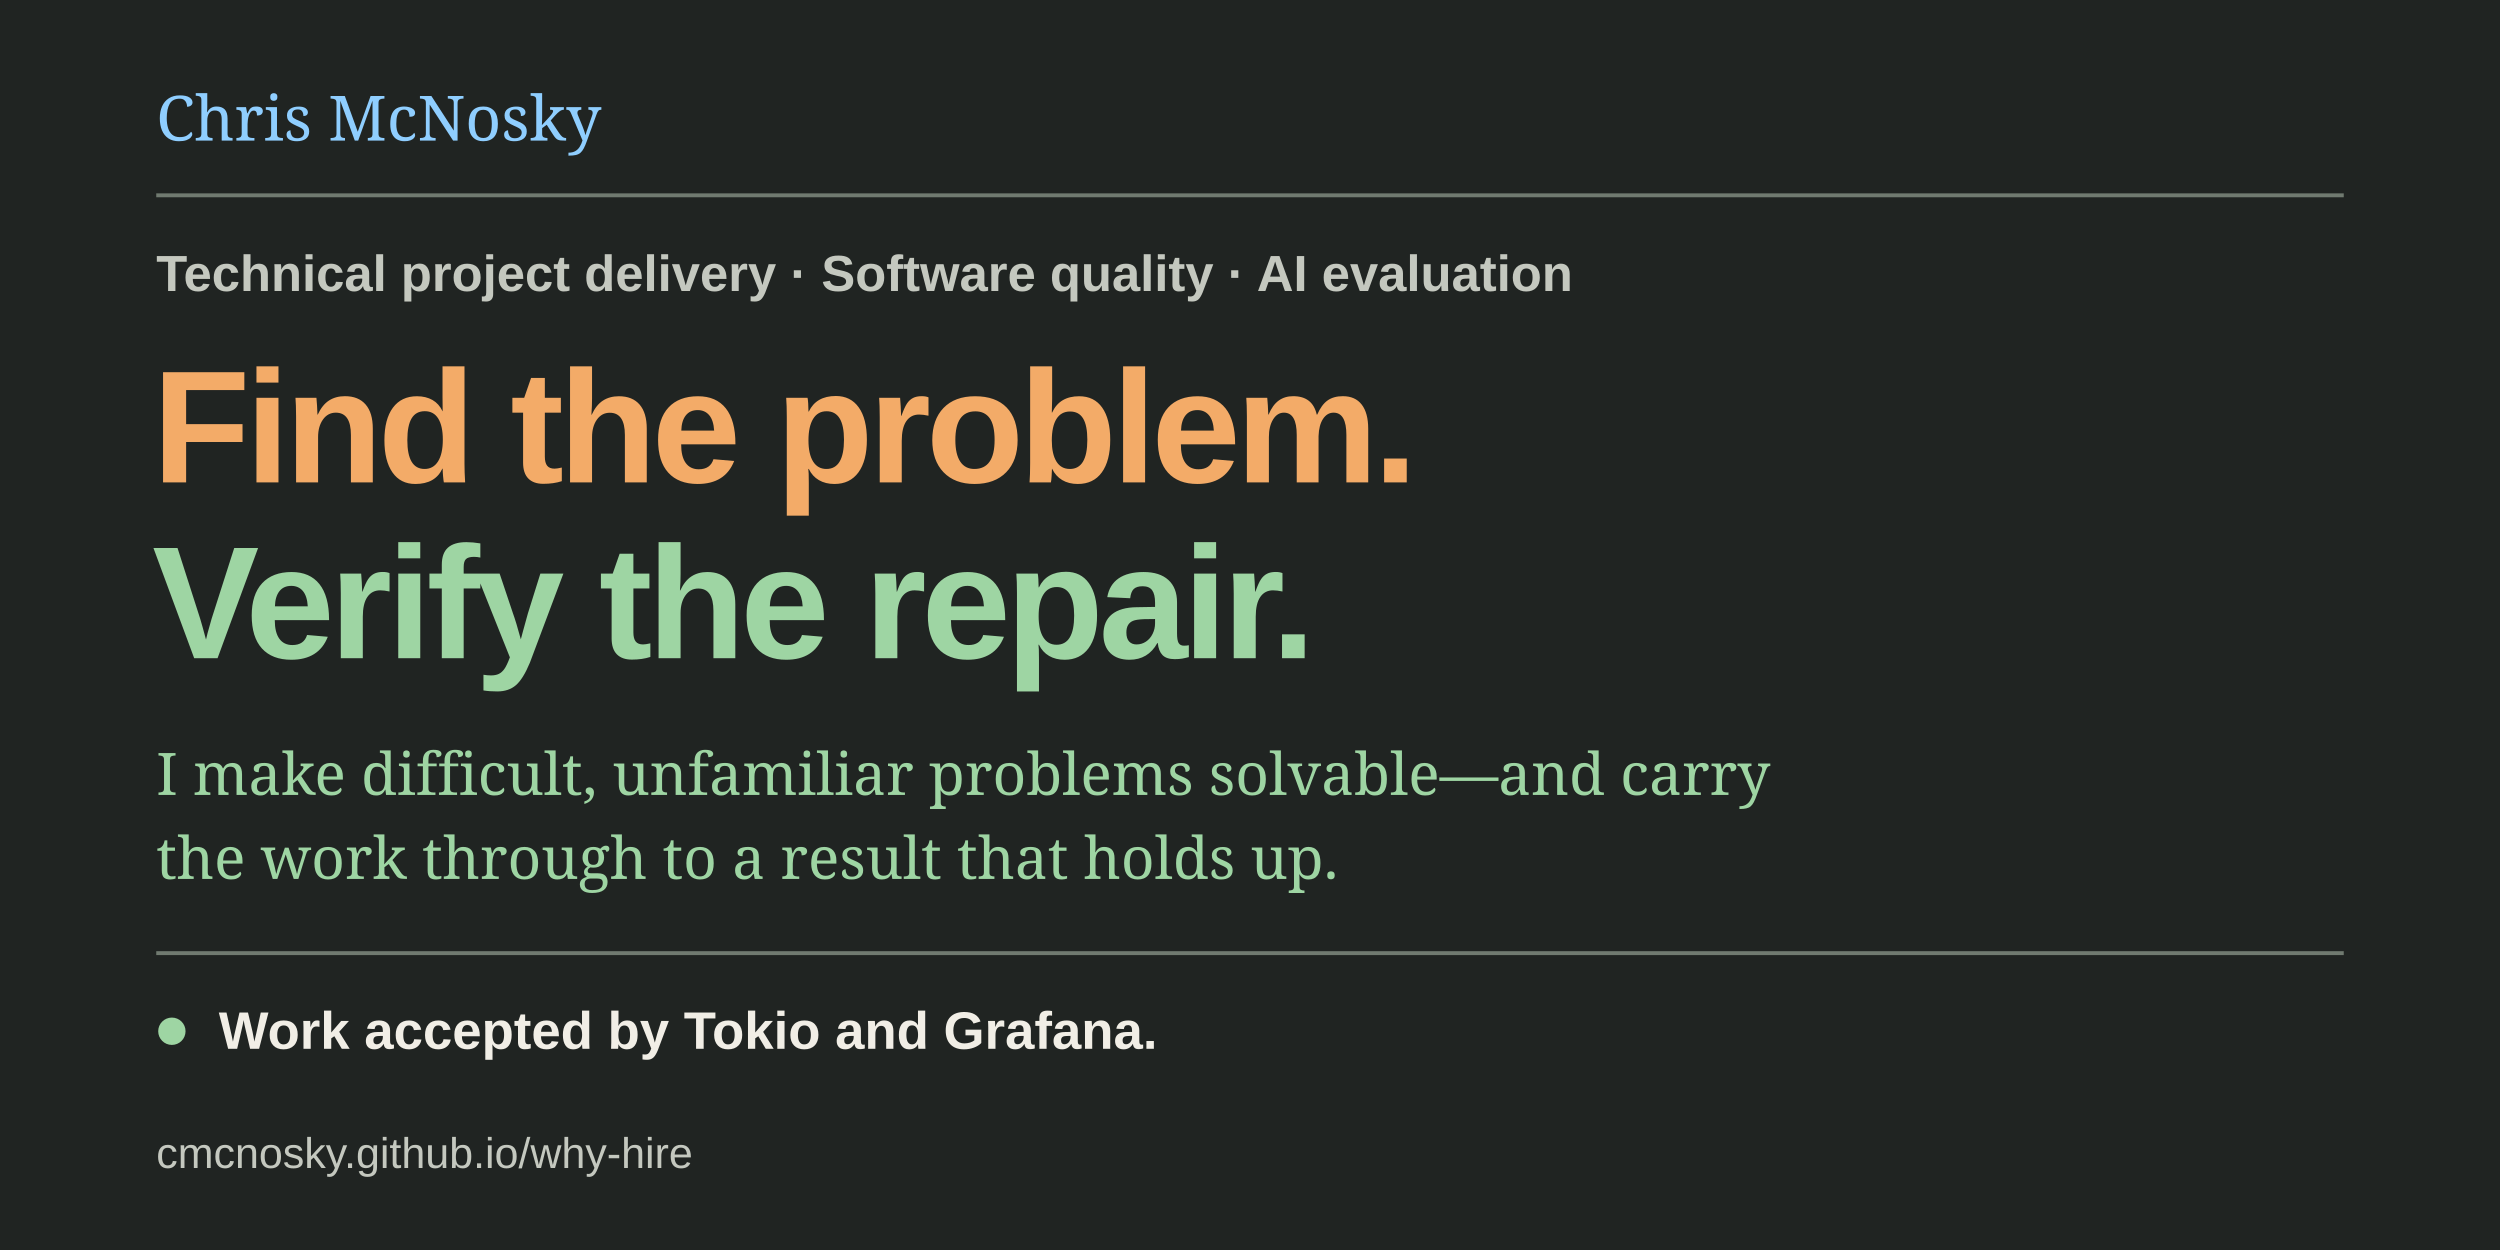
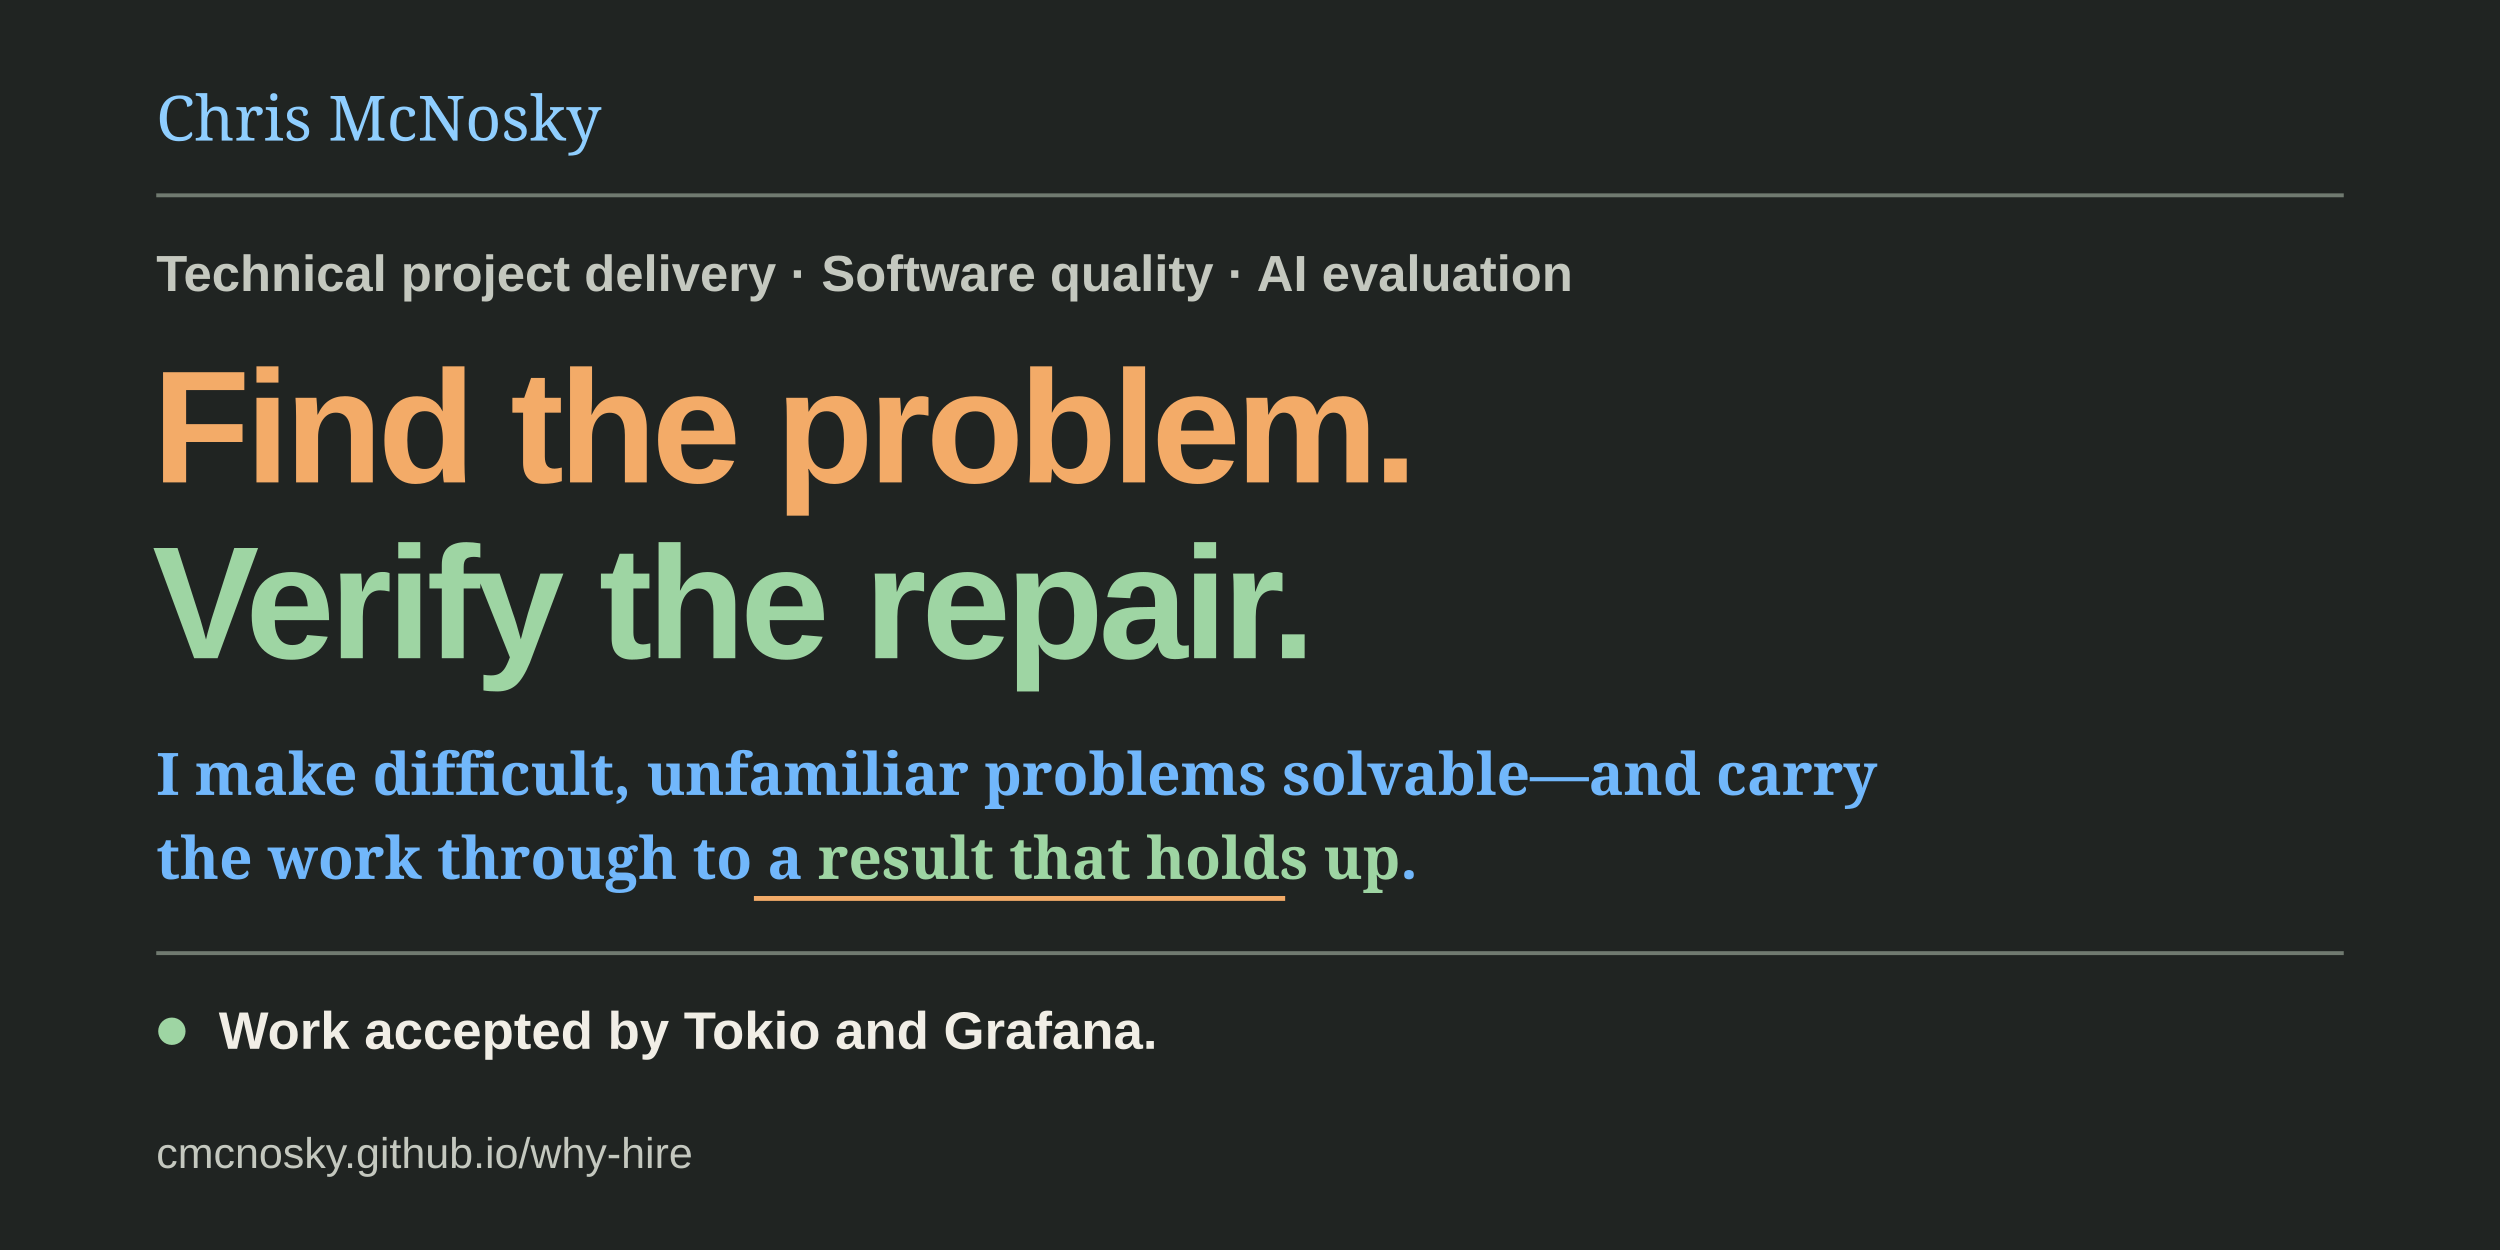
<svg xmlns="http://www.w3.org/2000/svg" width="1280" height="640" viewBox="0 0 1280 640" role="img" aria-labelledby="title desc">
  <rect width="1280" height="640" fill="#202422" />
  <g font-family="Arial, Helvetica, sans-serif" font-style="normal">
    <text x="80" y="72" fill="#8fceff" font-family="Georgia, serif" font-size="32" font-weight="400">Chris McNosky</text>
    <path d="M80 100H1200" stroke="#707a70" stroke-width="2" />
    <text x="80" y="149" fill="#c4c8bf" font-size="26" font-weight="600">Technical project delivery · Software quality · AI evaluation</text>
    <text x="78" y="247" fill="#f3ab68" font-size="82" font-weight="750" letter-spacing="-2.5">Find the problem.</text>
    <text x="78" y="337" fill="#9ed5a3" font-size="82" font-weight="750" letter-spacing="-2.5">Verify the repair.</text>
-     <text x="80" y="407" fill="#9ed5a3" font-family="Georgia, serif" font-size="30" font-weight="400">I make difficult, unfamiliar problems solvable—and carry</text>
-     <text x="80" y="450" fill="#9ed5a3" font-family="Georgia, serif" font-size="30" font-weight="400">the work through to a result that holds up.</text>
+     <text x="80" y="407" fill="#71b7fb" font-family="Baskerville, 'Hoefler Text', Georgia, serif" font-size="30" font-weight="600">I make difficult, unfamiliar problems solvable—and carry</text>
+     <path d="M386 460H658" stroke="#f3ab68" stroke-width="2.5" />
+     <text x="80" y="450" fill="#71b7fb" font-family="Baskerville, 'Hoefler Text', Georgia, serif" font-size="30" font-weight="600">the work through to a <tspan fill="#9ed5a3">result that holds up</tspan>.</text>
    <path d="M80 488H1200" stroke="#707a70" stroke-width="2" />
    <circle cx="88" cy="528" r="7" fill="#9ed5a3" />
    <text x="112" y="537" fill="#f1eee6" font-size="27" font-weight="600">Work accepted by Tokio and Grafana.</text>
    <text x="80" y="598" fill="#c4c8bf" font-size="22" font-weight="500">cmcnosky.github.io/why-hire</text>
  </g>
</svg>
